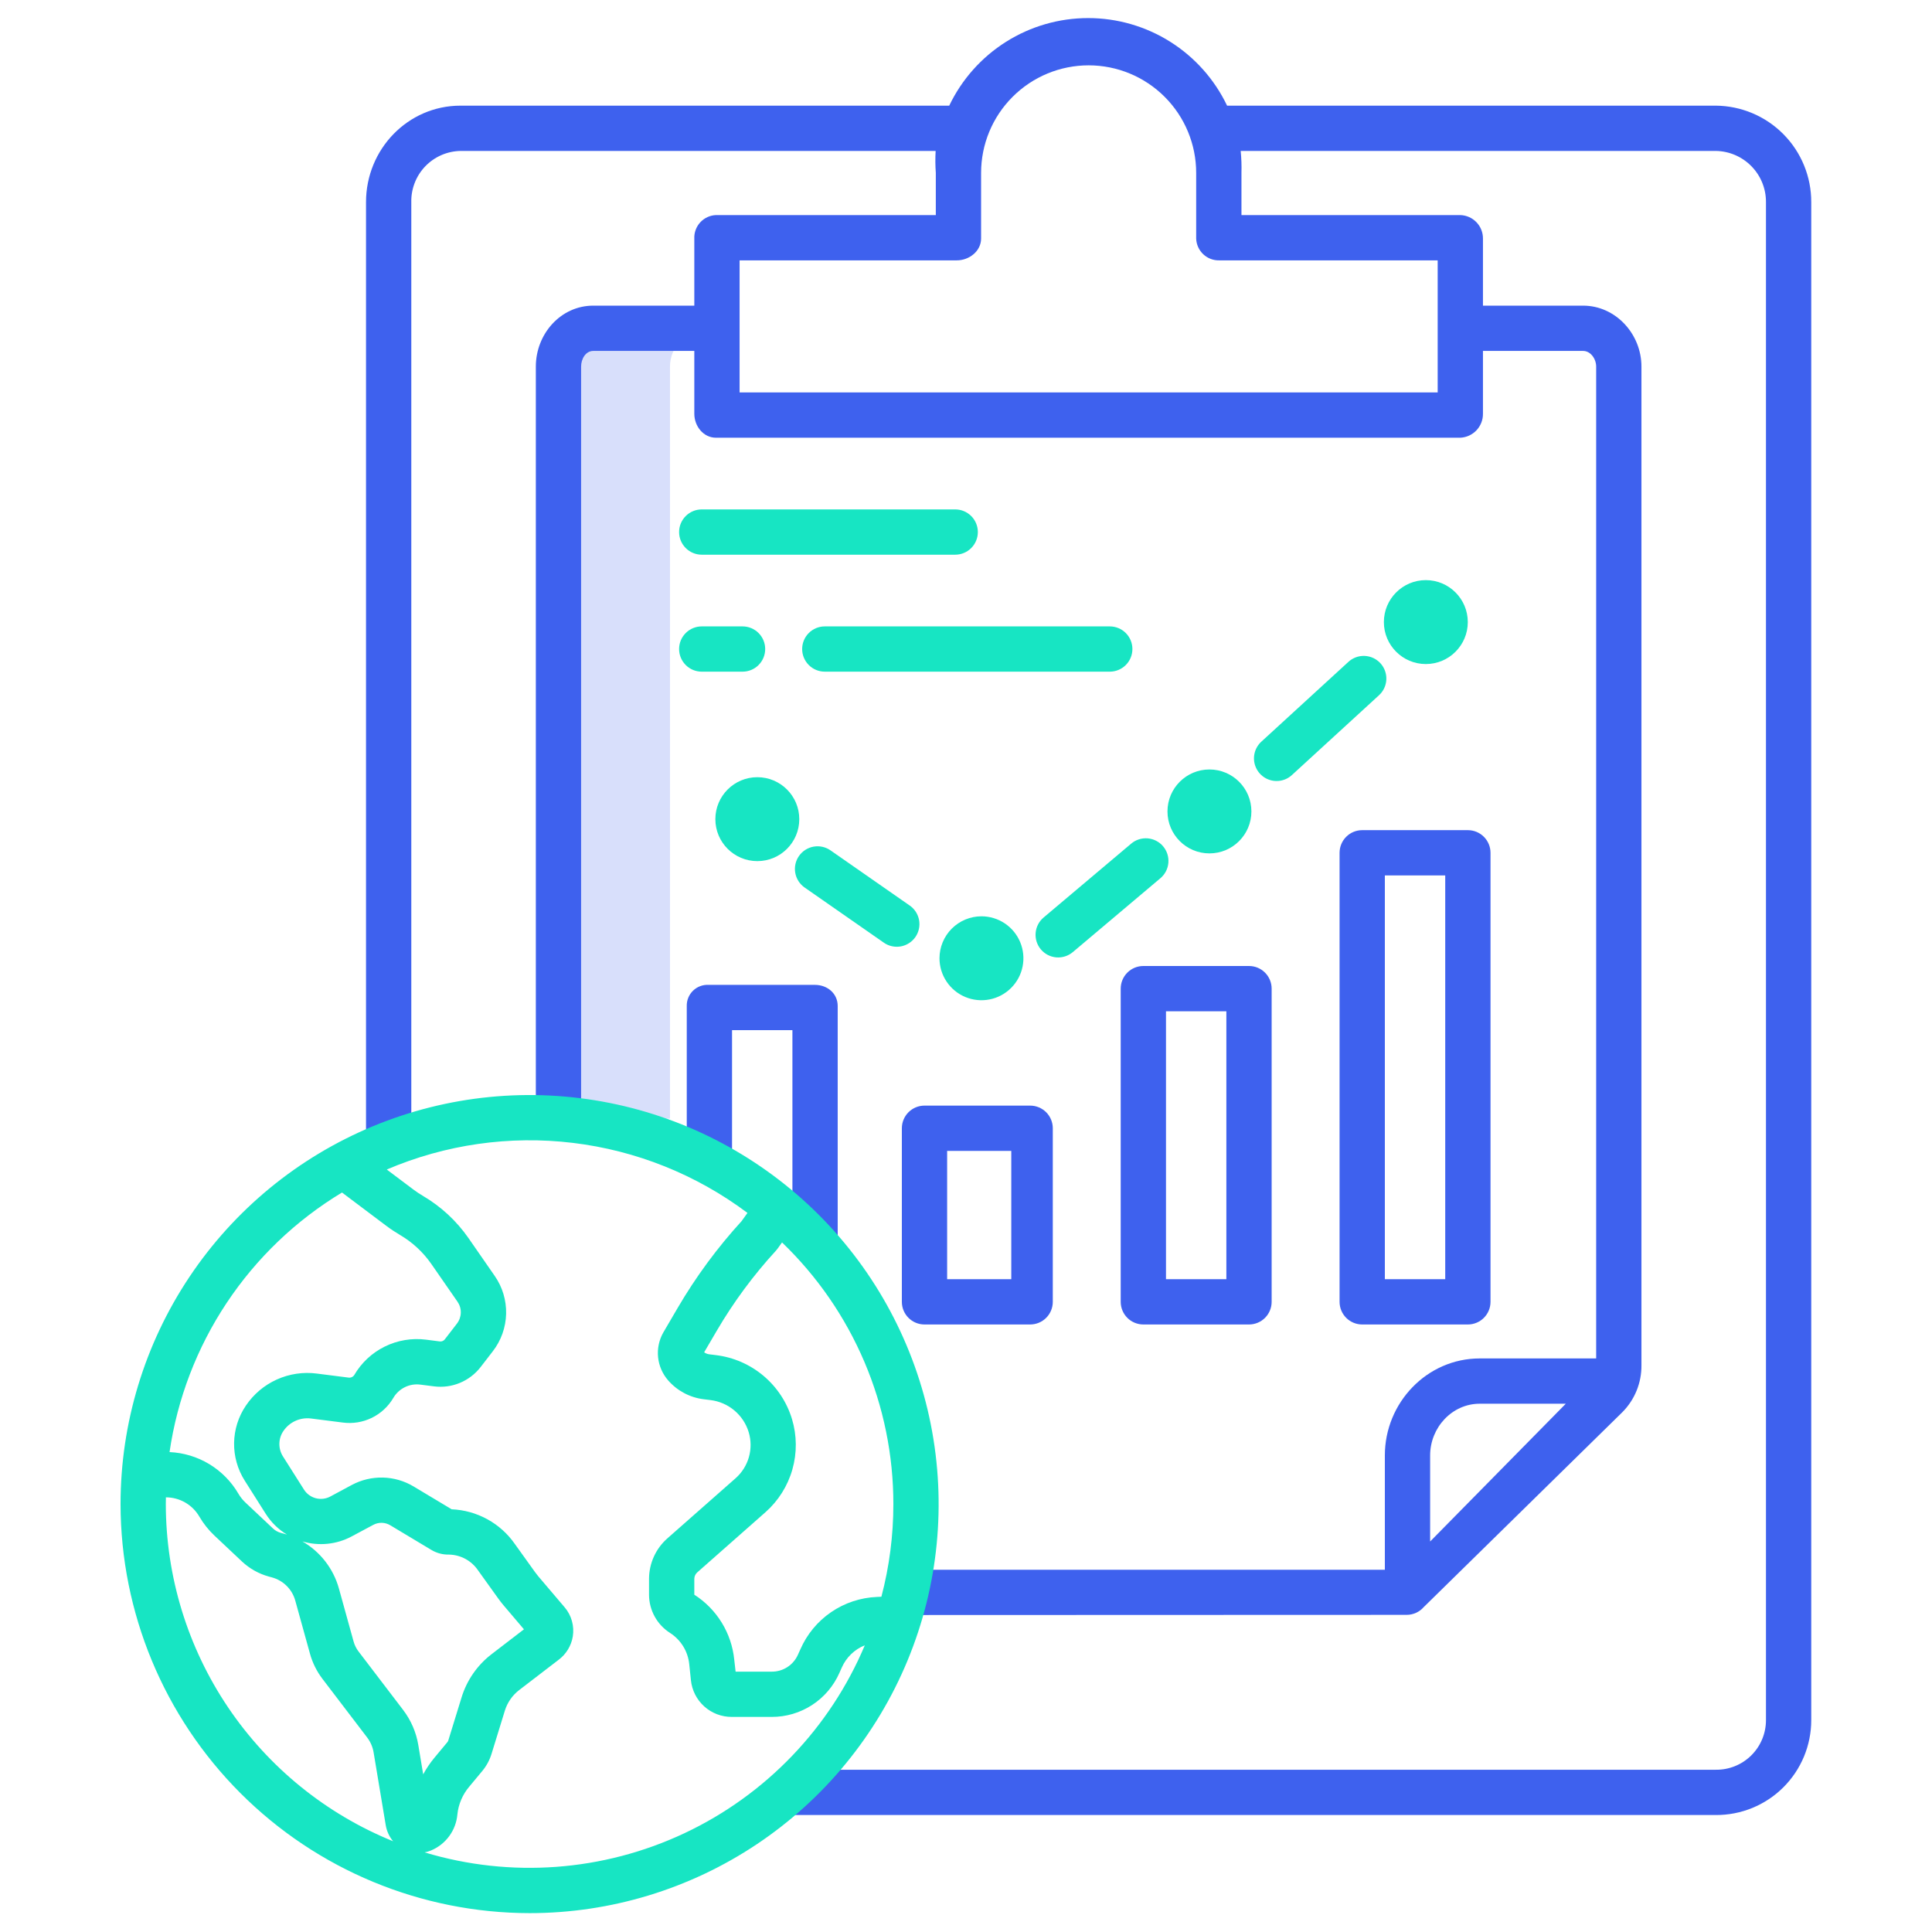
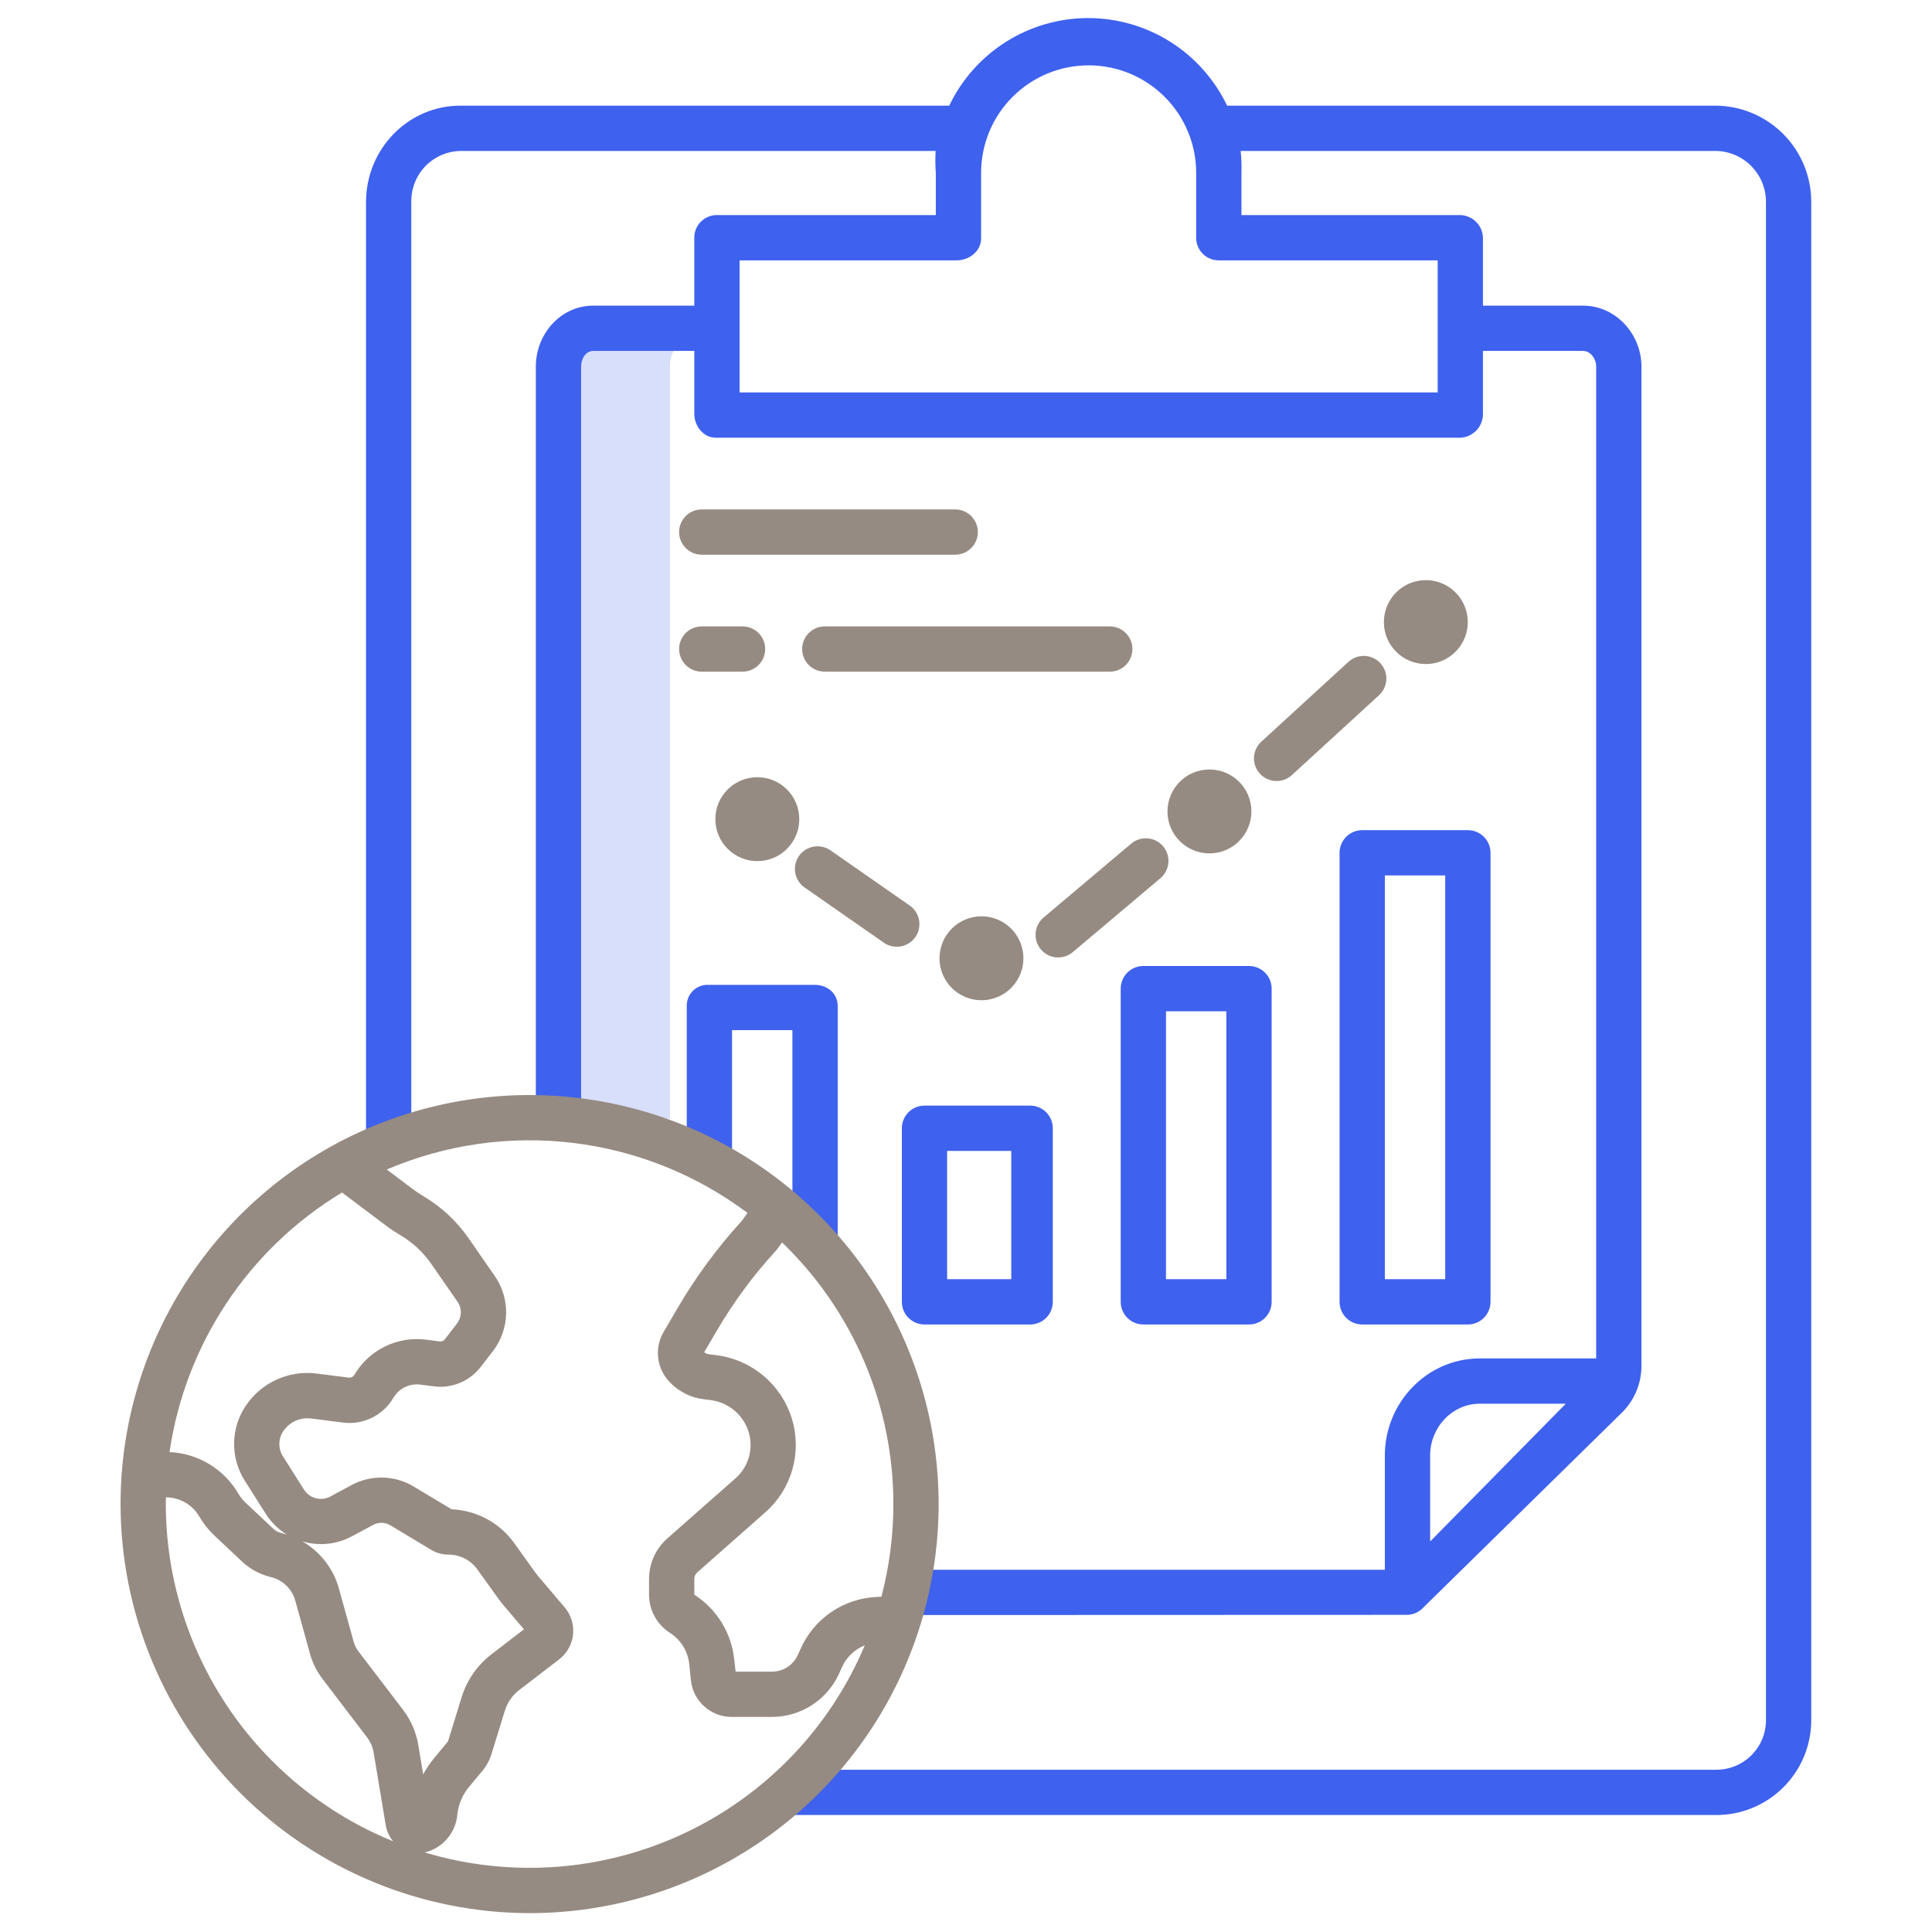
<svg xmlns="http://www.w3.org/2000/svg" viewBox="0 0 144 144" fill="none">
  <path d="M16.315 112.185C16.369 112.276 16.425 112.365 16.484 112.452C16.425 112.365 16.369 112.276 16.315 112.185ZM16.629 112.65C16.641 112.667 16.653 112.684 16.666 112.7C16.653 112.684 16.641 112.667 16.629 112.65ZM29.807 90.017C29.927 90.107 30.05 90.193 30.174 90.277C30.049 90.194 29.927 90.107 29.807 90.017Z" fill="#3E61EE" fill-opacity="0.2" />
  <path d="M44.219 24.604C43.497 24.604 42.806 24.891 42.296 25.401C41.786 25.911 41.499 26.602 41.499 27.324V83.377H49.937V27.324C49.937 26.602 50.223 25.911 50.733 25.401C51.243 24.891 51.935 24.604 52.656 24.604H44.219Z" fill="#3E61EE" fill-opacity="0.2" />
-   <path d="M127.888 7.875H91.46C90.526 5.921 89.058 4.271 87.225 3.115C85.393 1.96 83.271 1.347 81.105 1.347C78.939 1.347 76.817 1.96 74.985 3.115C73.152 4.271 71.684 5.921 70.75 7.875H34.322C30.392 7.875 27.281 11.132 27.281 15.062V85.781H30.656V15.062C30.646 14.57 30.733 14.082 30.912 13.625C31.09 13.167 31.358 12.749 31.698 12.395C32.039 12.041 32.446 11.758 32.896 11.561C33.346 11.365 33.831 11.259 34.322 11.25H69.737C69.705 11.795 69.71 12.341 69.75 12.886V16.031H53.362C53.141 16.04 52.924 16.092 52.723 16.185C52.523 16.278 52.342 16.409 52.193 16.572C52.043 16.735 51.927 16.925 51.851 17.133C51.775 17.34 51.74 17.561 51.75 17.782V22.781H44.218C41.788 22.781 39.938 24.893 39.938 27.323V83.25H43.312V27.323C43.312 26.754 43.65 26.156 44.218 26.156H51.75V30.837C51.75 31.77 52.43 32.625 53.362 32.625H108.849C109.306 32.602 109.736 32.403 110.05 32.07C110.363 31.737 110.536 31.295 110.531 30.837V26.156H117.992C118.561 26.156 118.969 26.754 118.969 27.323V101.25H110.29C106.36 101.25 103.219 104.549 103.219 108.478V117H67.5V120.375L104.85 120.362C105.09 120.361 105.327 120.309 105.545 120.21C105.763 120.11 105.958 119.965 106.116 119.784L120.92 105.257C121.378 104.796 121.739 104.25 121.984 103.649C122.228 103.047 122.351 102.404 122.344 101.755V27.323C122.344 24.893 120.422 22.781 117.992 22.781H110.531V17.782C110.535 17.328 110.36 16.891 110.046 16.564C109.732 16.237 109.302 16.046 108.849 16.031H92.531V12.886C92.547 12.34 92.528 11.793 92.473 11.25H127.888C128.887 11.265 129.84 11.674 130.54 12.388C131.24 13.101 131.63 14.062 131.625 15.062V128.211C131.625 128.7 131.528 129.184 131.34 129.635C131.152 130.086 130.876 130.495 130.528 130.839C130.18 131.183 129.768 131.454 129.315 131.637C128.862 131.821 128.377 131.912 127.888 131.906H59.062V135.281H127.888C128.82 135.286 129.744 135.107 130.606 134.754C131.468 134.401 132.253 133.881 132.913 133.224C133.574 132.567 134.099 131.786 134.457 130.926C134.815 130.066 135 129.143 135 128.211V15.062C135.004 13.167 134.258 11.348 132.926 10.002C131.593 8.656 129.782 7.891 127.888 7.875V7.875ZM106.594 114.894V108.478C106.594 106.409 108.221 104.625 110.29 104.625H116.705L106.594 114.894ZM107.156 19.406V29.25H55.125V19.406H71.313C72.245 19.406 73.125 18.714 73.125 17.782V12.886C73.125 10.76 73.969 8.721 75.473 7.218C76.976 5.714 79.015 4.87 81.141 4.87C83.266 4.87 85.305 5.714 86.808 7.218C88.312 8.721 89.156 10.76 89.156 12.886V17.782C89.163 18.003 89.214 18.22 89.306 18.422C89.397 18.623 89.528 18.804 89.689 18.955C89.851 19.106 90.041 19.224 90.248 19.301C90.455 19.378 90.676 19.414 90.897 19.406H107.156Z" fill="#3E61EE" />
+   <path d="M127.888 7.875H91.46C90.526 5.921 89.058 4.271 87.225 3.115C85.393 1.96 83.271 1.347 81.105 1.347C78.939 1.347 76.817 1.96 74.985 3.115C73.152 4.271 71.684 5.921 70.75 7.875H34.322C30.392 7.875 27.281 11.132 27.281 15.062V85.781H30.656V15.062C30.646 14.57 30.733 14.082 30.912 13.625C31.09 13.167 31.358 12.749 31.698 12.395C32.039 12.041 32.446 11.758 32.896 11.561C33.346 11.365 33.831 11.259 34.322 11.25H69.737C69.705 11.795 69.71 12.341 69.75 12.886V16.031H53.362C53.141 16.04 52.924 16.092 52.723 16.185C52.523 16.278 52.342 16.409 52.193 16.572C52.043 16.735 51.927 16.925 51.851 17.133C51.775 17.34 51.74 17.561 51.75 17.782V22.781H44.218C41.788 22.781 39.938 24.893 39.938 27.323V83.25H43.312V27.323C43.312 26.754 43.65 26.156 44.218 26.156H51.75V30.837C51.75 31.77 52.43 32.625 53.362 32.625H108.849C109.306 32.602 109.736 32.403 110.05 32.07C110.363 31.737 110.536 31.295 110.531 30.837V26.156H117.992C118.561 26.156 118.969 26.754 118.969 27.323V101.25H110.29C106.36 101.25 103.219 104.549 103.219 108.478V117H67.5V120.375L104.85 120.362C105.09 120.361 105.327 120.309 105.545 120.21C105.763 120.11 105.958 119.965 106.116 119.785L120.92 105.257C121.378 104.796 121.739 104.25 121.984 103.649C122.228 103.047 122.351 102.404 122.344 101.755V27.323C122.344 24.893 120.422 22.781 117.992 22.781H110.531V17.782C110.535 17.328 110.36 16.891 110.046 16.564C109.732 16.237 109.302 16.046 108.849 16.031H92.531V12.886C92.547 12.34 92.528 11.793 92.473 11.25H127.888C128.887 11.265 129.84 11.674 130.54 12.388C131.24 13.101 131.63 14.062 131.625 15.062V128.211C131.625 128.7 131.528 129.184 131.34 129.635C131.152 130.086 130.876 130.495 130.528 130.839C130.18 131.183 129.768 131.454 129.315 131.637C128.862 131.82 128.377 131.912 127.888 131.906H59.062V135.281H127.888C128.82 135.286 129.744 135.107 130.606 134.754C131.468 134.401 132.253 133.881 132.913 133.224C133.574 132.568 134.099 131.786 134.457 130.926C134.815 130.066 135 129.143 135 128.211V15.062C135.004 13.167 134.258 11.348 132.926 10.002C131.593 8.656 129.782 7.891 127.888 7.875ZM106.594 114.894V108.478C106.594 106.409 108.221 104.625 110.29 104.625H116.705L106.594 114.894ZM107.156 19.406V29.25H55.125V19.406H71.313C72.245 19.406 73.125 18.714 73.125 17.782V12.886C73.125 10.76 73.969 8.721 75.473 7.218C76.976 5.714 79.015 4.87 81.141 4.87C83.266 4.87 85.305 5.714 86.808 7.218C88.312 8.721 89.156 10.76 89.156 12.886V17.782C89.163 18.003 89.214 18.22 89.306 18.422C89.397 18.623 89.528 18.804 89.689 18.955C89.851 19.106 90.041 19.224 90.248 19.301C90.455 19.378 90.676 19.414 90.897 19.406H107.156Z" fill="#3E61EE" />
  <path d="M111.094 63.562C111.094 63.115 110.916 62.686 110.599 62.369C110.283 62.053 109.854 61.875 109.406 61.875H101.531C101.084 61.875 100.654 62.053 100.338 62.369C100.022 62.686 99.844 63.115 99.844 63.562V97.031C99.844 97.479 100.022 97.908 100.338 98.225C100.654 98.541 101.084 98.719 101.531 98.719H109.406C109.854 98.719 110.283 98.541 110.599 98.225C110.916 97.908 111.094 97.479 111.094 97.031V63.562ZM103.219 65.25H107.719V95.344H103.219V65.25Z" fill="#3E61EE" />
  <path d="M94.781 73.688C94.781 73.24 94.603 72.811 94.287 72.494C93.971 72.178 93.541 72 93.094 72H85.219C84.771 72 84.342 72.178 84.025 72.494C83.709 72.811 83.531 73.24 83.531 73.688V97.031C83.531 97.479 83.709 97.908 84.025 98.225C84.342 98.541 84.771 98.719 85.219 98.719H93.094C93.541 98.719 93.971 98.541 94.287 98.225C94.603 97.908 94.781 97.479 94.781 97.031V73.688ZM86.906 75.375H91.406V95.344H86.906V75.375Z" fill="#3E61EE" />
  <path d="M78.469 84.094C78.469 83.646 78.291 83.217 77.975 82.9C77.658 82.584 77.229 82.406 76.781 82.406H68.906C68.459 82.406 68.029 82.584 67.713 82.9C67.397 83.217 67.219 83.646 67.219 84.094V97.031C67.219 97.479 67.397 97.908 67.713 98.225C68.029 98.541 68.459 98.719 68.906 98.719H76.781C77.229 98.719 77.658 98.541 77.975 98.225C78.291 97.908 78.469 97.479 78.469 97.031V84.094ZM70.594 85.781H75.375V95.344H70.594V85.781Z" fill="#3E61EE" />
  <path d="M62.437 92.812V74.981C62.437 74.049 61.669 73.406 60.736 73.406H52.816C52.603 73.394 52.391 73.427 52.191 73.501C51.992 73.575 51.81 73.69 51.657 73.838C51.504 73.986 51.384 74.164 51.303 74.36C51.222 74.557 51.182 74.769 51.187 74.981V86.625H54.562V76.781H59.062V92.812H62.437Z" fill="#3E61EE" />
-   <path d="M59.971 66.15L65.878 70.263C66.059 70.39 66.264 70.48 66.481 70.527C66.697 70.574 66.921 70.579 67.139 70.54C67.357 70.501 67.566 70.419 67.752 70.299C67.939 70.18 68.1 70.025 68.227 69.843C68.353 69.661 68.443 69.456 68.49 69.239C68.538 69.023 68.542 68.799 68.503 68.581C68.464 68.363 68.382 68.155 68.263 67.968C68.143 67.781 67.988 67.62 67.806 67.494L61.9 63.38C61.532 63.124 61.079 63.025 60.638 63.104C60.198 63.183 59.806 63.434 59.551 63.801C59.295 64.168 59.196 64.622 59.275 65.063C59.353 65.503 59.604 65.894 59.971 66.15V66.15Z" fill="#17E5C3" />
-   <path d="M77.783 68.386C77.441 68.674 77.228 69.087 77.19 69.533C77.152 69.979 77.293 70.422 77.581 70.764C77.87 71.106 78.282 71.32 78.728 71.357C79.174 71.395 79.617 71.254 79.959 70.966L86.479 65.467C86.65 65.325 86.792 65.15 86.896 64.953C86.999 64.756 87.063 64.54 87.083 64.318C87.103 64.096 87.078 63.872 87.011 63.66C86.944 63.447 86.835 63.25 86.692 63.08C86.548 62.91 86.372 62.77 86.174 62.668C85.976 62.566 85.76 62.504 85.538 62.486C85.316 62.468 85.092 62.494 84.88 62.563C84.668 62.632 84.472 62.742 84.303 62.887L77.783 68.386Z" fill="#17E5C3" />
-   <path d="M95.152 58.212C95.574 58.213 95.981 58.055 96.291 57.769L102.774 51.827C102.94 51.678 103.074 51.497 103.169 51.296C103.264 51.095 103.319 50.877 103.329 50.654C103.34 50.432 103.306 50.209 103.23 50C103.155 49.791 103.038 49.598 102.888 49.434C102.737 49.27 102.556 49.137 102.354 49.043C102.152 48.95 101.933 48.897 101.711 48.888C101.488 48.879 101.266 48.914 101.057 48.992C100.848 49.069 100.657 49.187 100.494 49.339L94.011 55.281C93.76 55.511 93.585 55.811 93.508 56.142C93.431 56.473 93.455 56.82 93.579 57.137C93.702 57.454 93.918 57.726 94.199 57.918C94.479 58.11 94.812 58.213 95.152 58.212Z" fill="#17E5C3" />
-   <path d="M52.304 41.344H71.196C71.643 41.344 72.072 41.166 72.389 40.849C72.705 40.533 72.883 40.104 72.883 39.656C72.883 39.209 72.705 38.779 72.389 38.463C72.072 38.147 71.643 37.969 71.196 37.969H52.304C51.856 37.969 51.427 38.147 51.111 38.463C50.794 38.779 50.616 39.209 50.616 39.656C50.616 40.104 50.794 40.533 51.111 40.849C51.427 41.166 51.856 41.344 52.304 41.344Z" fill="#17E5C3" />
-   <path d="M59.788 48.375C59.788 48.823 59.966 49.252 60.282 49.568C60.599 49.885 61.028 50.062 61.476 50.062H82.716C83.163 50.062 83.593 49.885 83.909 49.568C84.226 49.252 84.403 48.823 84.403 48.375C84.403 47.927 84.226 47.498 83.909 47.182C83.593 46.865 83.163 46.688 82.716 46.688H61.476C61.028 46.688 60.599 46.865 60.282 47.182C59.966 47.498 59.788 47.927 59.788 48.375Z" fill="#17E5C3" />
-   <path d="M52.304 50.062H55.346C55.793 50.062 56.222 49.885 56.539 49.568C56.855 49.252 57.033 48.823 57.033 48.375C57.033 47.927 56.855 47.498 56.539 47.182C56.222 46.865 55.793 46.688 55.346 46.688H52.304C51.856 46.688 51.427 46.865 51.111 47.182C50.794 47.498 50.616 47.927 50.616 48.375C50.616 48.823 50.794 49.252 51.111 49.568C51.427 49.885 51.856 50.062 52.304 50.062V50.062Z" fill="#17E5C3" />
-   <path d="M39.473 142.594C45.503 142.594 51.397 140.806 56.411 137.456C61.424 134.106 65.332 129.344 67.64 123.773C69.947 118.202 70.551 112.072 69.374 106.158C68.198 100.244 65.294 94.812 61.031 90.548C56.767 86.284 51.335 83.381 45.421 82.204C39.507 81.028 33.377 81.632 27.806 83.939C22.235 86.247 17.473 90.155 14.123 95.168C10.773 100.182 8.985 106.076 8.985 112.106C8.995 120.189 12.21 127.938 17.925 133.654C23.641 139.369 31.39 142.584 39.473 142.594V142.594ZM30.051 127.453L26.724 123.092C26.554 122.87 26.429 122.618 26.355 122.349L25.258 118.388C24.845 116.911 23.868 115.654 22.538 114.887C23.763 115.252 25.083 115.119 26.21 114.517L27.824 113.653C28.019 113.549 28.238 113.497 28.459 113.502C28.681 113.508 28.897 113.57 29.087 113.684L32.153 115.523C32.55 115.762 33.007 115.882 33.471 115.87C33.9 115.879 34.32 115.991 34.697 116.196C35.074 116.402 35.395 116.695 35.635 117.051L37.134 119.14C37.266 119.324 37.408 119.506 37.554 119.677L39.052 121.44L36.647 123.287C35.58 124.104 34.795 125.233 34.402 126.517L33.412 129.729C33.399 129.771 33.378 129.81 33.35 129.844L32.386 131.003C32.064 131.39 31.781 131.807 31.542 132.25L31.177 130.057C31.018 129.11 30.631 128.216 30.05 127.453H30.051ZM66.586 112.106C66.587 114.437 66.287 116.758 65.694 119.011L65.356 119.027C64.134 119.078 62.95 119.472 61.941 120.164C60.932 120.856 60.138 121.818 59.651 122.941L59.472 123.335C59.305 123.712 59.031 124.032 58.684 124.256C58.337 124.48 57.933 124.598 57.52 124.595H54.828L54.726 123.699C54.627 122.72 54.308 121.776 53.792 120.938C53.277 120.1 52.579 119.389 51.75 118.86V117.67C51.752 117.578 51.773 117.488 51.813 117.405C51.852 117.322 51.908 117.249 51.978 117.189L57.058 112.707C58.015 111.859 58.71 110.755 59.059 109.525C59.409 108.295 59.399 106.991 59.03 105.767C58.649 104.51 57.911 103.391 56.907 102.546C55.902 101.7 54.674 101.165 53.37 101.004L52.859 100.941C52.724 100.924 52.594 100.873 52.483 100.793L53.422 99.19C54.674 97.051 56.151 95.051 57.828 93.225C57.874 93.174 57.918 93.121 57.957 93.066L58.288 92.604C60.914 95.128 63.002 98.157 64.428 101.508C65.854 104.859 66.588 108.464 66.586 112.106V112.106ZM55.711 90.406L55.273 91.017C53.462 93 51.865 95.168 50.509 97.486L49.437 99.319C49.12 99.878 48.984 100.523 49.05 101.163C49.116 101.803 49.38 102.407 49.804 102.89C50.483 103.667 51.425 104.165 52.448 104.291L52.96 104.354C53.615 104.435 54.232 104.704 54.737 105.128C55.242 105.553 55.612 106.115 55.804 106.746C55.986 107.351 55.991 107.996 55.819 108.604C55.646 109.212 55.303 109.758 54.83 110.177L49.744 114.66C49.316 115.036 48.973 115.499 48.737 116.018C48.501 116.536 48.378 117.099 48.375 117.669V118.858C48.376 119.426 48.52 119.985 48.793 120.483C49.066 120.98 49.46 121.402 49.939 121.707C50.339 121.963 50.676 122.307 50.925 122.712C51.173 123.117 51.326 123.573 51.373 124.046L51.495 125.219C51.57 125.976 51.924 126.677 52.489 127.186C53.055 127.695 53.79 127.974 54.55 127.969H57.521C58.589 127.971 59.635 127.663 60.53 127.08C61.426 126.498 62.132 125.667 62.563 124.69L62.742 124.29C63.074 123.533 63.691 122.937 64.459 122.63C61.859 128.799 57.07 133.788 51.013 136.638C44.956 139.487 38.059 139.996 31.649 138.066C31.814 138.034 31.975 137.985 32.13 137.921C32.669 137.695 33.137 137.327 33.482 136.855C33.828 136.384 34.038 135.827 34.09 135.245C34.168 134.476 34.479 133.749 34.98 133.161L35.944 132.002C36.257 131.626 36.492 131.192 36.636 130.724L37.626 127.511C37.815 126.896 38.191 126.355 38.701 125.964L41.648 123.702C42.205 123.281 42.58 122.662 42.693 121.973C42.755 121.588 42.733 121.195 42.628 120.82C42.524 120.444 42.339 120.096 42.086 119.8L40.124 117.492C40.038 117.39 39.956 117.283 39.876 117.173L38.377 115.084C37.845 114.318 37.143 113.685 36.325 113.236C35.508 112.787 34.597 112.533 33.665 112.494L30.822 110.789C30.131 110.376 29.345 110.149 28.54 110.129C27.736 110.11 26.939 110.298 26.229 110.676L24.615 111.544C24.284 111.72 23.899 111.764 23.536 111.669C23.174 111.573 22.86 111.345 22.659 111.029L21.09 108.552C20.911 108.269 20.818 107.94 20.823 107.604C20.828 107.269 20.93 106.942 21.119 106.665C21.343 106.331 21.655 106.067 22.021 105.902C22.387 105.736 22.792 105.676 23.19 105.728L25.543 106.027C26.282 106.127 27.034 106.006 27.706 105.68C28.377 105.354 28.937 104.837 29.315 104.194C29.516 103.849 29.814 103.571 30.172 103.394C30.529 103.217 30.932 103.15 31.328 103.201L32.357 103.332C33.01 103.414 33.672 103.324 34.28 103.072C34.888 102.819 35.419 102.413 35.822 101.893L36.731 100.716C37.35 99.916 37.697 98.94 37.723 97.93C37.748 96.919 37.45 95.927 36.872 95.098L34.917 92.278C34.025 90.996 32.866 89.923 31.52 89.132C31.277 88.99 31.043 88.835 30.819 88.666L28.828 87.169C33.198 85.301 37.984 84.616 42.703 85.184C47.422 85.752 51.908 87.552 55.711 90.403V90.406ZM25.491 88.883L28.792 91.366C29.12 91.612 29.461 91.839 29.815 92.047C30.738 92.588 31.532 93.324 32.144 94.202L34.098 97.02C34.266 97.262 34.353 97.55 34.345 97.844C34.338 98.138 34.237 98.422 34.056 98.655L33.15 99.831C33.107 99.885 33.051 99.928 32.987 99.954C32.923 99.981 32.853 99.991 32.784 99.983L31.756 99.851C30.702 99.716 29.631 99.895 28.678 100.365C27.725 100.835 26.932 101.576 26.399 102.495C26.352 102.563 26.286 102.616 26.21 102.648C26.134 102.68 26.05 102.69 25.968 102.677L23.617 102.378C22.6 102.245 21.566 102.399 20.631 102.821C19.696 103.243 18.898 103.918 18.325 104.769C17.768 105.59 17.463 106.557 17.448 107.549C17.433 108.541 17.708 109.517 18.239 110.355L19.807 112.832C20.207 113.464 20.749 113.994 21.389 114.38C21.317 114.357 21.243 114.335 21.169 114.315L20.929 114.25C20.711 114.19 20.51 114.078 20.346 113.923L18.298 111.995C18.091 111.801 17.914 111.578 17.771 111.334C17.243 110.428 16.497 109.67 15.6 109.127C14.703 108.585 13.684 108.277 12.637 108.23C13.216 104.256 14.67 100.459 16.892 97.114C19.115 93.769 22.051 90.958 25.491 88.883V88.883ZM12.366 111.603C12.87 111.603 13.366 111.736 13.803 111.988C14.24 112.239 14.604 112.601 14.857 113.037C15.163 113.562 15.543 114.039 15.985 114.455L18.033 116.383C18.601 116.916 19.29 117.302 20.041 117.508L20.28 117.573C20.692 117.687 21.066 117.904 21.368 118.205C21.671 118.506 21.89 118.88 22.005 119.29L23.102 123.251C23.29 123.935 23.608 124.575 24.039 125.139L27.365 129.5C27.613 129.826 27.779 130.207 27.846 130.611L28.75 136.035C28.823 136.477 29.012 136.892 29.299 137.236C24.298 135.206 20.015 131.73 16.997 127.254C13.98 122.778 12.365 117.504 12.359 112.106C12.359 111.937 12.363 111.77 12.366 111.603V111.603Z" fill="#17E5C3" />
-   <path d="M56.447 64.183C58.174 64.183 59.574 62.783 59.574 61.056C59.574 59.328 58.174 57.928 56.447 57.928C54.72 57.928 53.319 59.328 53.319 61.056C53.319 62.783 54.72 64.183 56.447 64.183Z" fill="#17E5C3" />
-   <path d="M70.024 71.424C70.024 72.042 70.208 72.647 70.552 73.161C70.895 73.676 71.384 74.077 71.955 74.313C72.527 74.55 73.155 74.612 73.762 74.491C74.369 74.371 74.926 74.073 75.363 73.635C75.801 73.198 76.099 72.641 76.219 72.034C76.34 71.427 76.278 70.799 76.041 70.227C75.805 69.656 75.404 69.167 74.889 68.823C74.375 68.48 73.77 68.296 73.152 68.296C72.323 68.297 71.528 68.627 70.941 69.213C70.355 69.8 70.025 70.595 70.024 71.424V71.424Z" fill="#17E5C3" />
-   <path d="M90.144 63.607C91.871 63.607 93.272 62.207 93.272 60.48C93.272 58.752 91.871 57.352 90.144 57.352C88.417 57.352 87.017 58.752 87.017 60.48C87.017 62.207 88.417 63.607 90.144 63.607Z" fill="#17E5C3" />
-   <path d="M106.273 49.494C108 49.494 109.401 48.094 109.401 46.367C109.401 44.639 108 43.239 106.273 43.239C104.546 43.239 103.146 44.639 103.146 46.367C103.146 48.094 104.546 49.494 106.273 49.494Z" fill="#17E5C3" />
+   <path d="M59.971 66.15L65.878 70.263C66.059 70.39 66.264 70.48 66.481 70.527C66.697 70.574 66.921 70.579 67.139 70.54C67.357 70.501 67.566 70.419 67.752 70.299C67.939 70.18 68.1 70.025 68.227 69.843C68.353 69.661 68.443 69.456 68.49 69.239C68.538 69.023 68.542 68.799 68.503 68.581C68.464 68.363 68.382 68.155 68.263 67.968C68.143 67.781 67.988 67.62 67.806 67.494L61.9 63.38C61.532 63.124 61.079 63.025 60.638 63.104C60.198 63.183 59.806 63.434 59.551 63.801C59.295 64.168 59.196 64.622 59.275 65.063C59.353 65.503 59.604 65.894 59.971 66.15Z" fill="#968B82" />
+   <path d="M77.783 68.386C77.441 68.674 77.228 69.087 77.19 69.533C77.152 69.979 77.293 70.422 77.581 70.764C77.87 71.106 78.282 71.32 78.728 71.357C79.174 71.395 79.617 71.254 79.959 70.966L86.479 65.467C86.65 65.325 86.792 65.15 86.896 64.953C86.999 64.756 87.063 64.54 87.083 64.318C87.103 64.096 87.078 63.872 87.011 63.66C86.944 63.447 86.835 63.25 86.692 63.08C86.548 62.91 86.372 62.77 86.174 62.668C85.976 62.566 85.76 62.504 85.538 62.486C85.316 62.468 85.092 62.494 84.88 62.563C84.668 62.632 84.472 62.742 84.303 62.887L77.783 68.386Z" fill="#968B82" />
+   <path d="M95.152 58.212C95.574 58.213 95.981 58.055 96.291 57.769L102.774 51.827C102.94 51.678 103.074 51.497 103.169 51.296C103.264 51.095 103.319 50.877 103.329 50.654C103.34 50.432 103.306 50.209 103.23 50C103.155 49.791 103.038 49.598 102.888 49.434C102.737 49.27 102.556 49.137 102.354 49.043C102.152 48.95 101.933 48.897 101.711 48.888C101.488 48.879 101.266 48.914 101.057 48.992C100.848 49.069 100.657 49.187 100.494 49.339L94.011 55.281C93.76 55.511 93.585 55.811 93.508 56.142C93.431 56.473 93.455 56.82 93.579 57.137C93.702 57.454 93.918 57.726 94.199 57.918C94.479 58.11 94.812 58.213 95.152 58.212Z" fill="#968B82" />
+   <path d="M52.304 41.344H71.196C71.643 41.344 72.072 41.166 72.389 40.849C72.705 40.533 72.883 40.104 72.883 39.656C72.883 39.209 72.705 38.779 72.389 38.463C72.072 38.147 71.643 37.969 71.196 37.969H52.304C51.856 37.969 51.427 38.147 51.111 38.463C50.794 38.779 50.616 39.209 50.616 39.656C50.616 40.104 50.794 40.533 51.111 40.849C51.427 41.166 51.856 41.344 52.304 41.344Z" fill="#968B82" />
+   <path d="M59.788 48.375C59.788 48.823 59.966 49.252 60.282 49.568C60.599 49.885 61.028 50.062 61.476 50.062H82.716C83.163 50.062 83.593 49.885 83.909 49.568C84.226 49.252 84.403 48.823 84.403 48.375C84.403 47.927 84.226 47.498 83.909 47.182C83.593 46.865 83.163 46.688 82.716 46.688H61.476C61.028 46.688 60.599 46.865 60.282 47.182C59.966 47.498 59.788 47.927 59.788 48.375Z" fill="#968B82" />
+   <path d="M52.304 50.062H55.346C55.793 50.062 56.222 49.885 56.539 49.568C56.855 49.252 57.033 48.823 57.033 48.375C57.033 47.927 56.855 47.498 56.539 47.182C56.222 46.865 55.793 46.688 55.346 46.688H52.304C51.856 46.688 51.427 46.865 51.111 47.182C50.794 47.498 50.616 47.927 50.616 48.375C50.616 48.823 50.794 49.252 51.111 49.568C51.427 49.885 51.856 50.062 52.304 50.062Z" fill="#968B82" />
+   <path d="M39.473 142.594C45.503 142.594 51.397 140.806 56.411 137.456C61.424 134.106 65.332 129.344 67.64 123.773C69.947 118.202 70.551 112.072 69.374 106.158C68.198 100.244 65.294 94.812 61.031 90.548C56.767 86.284 51.335 83.381 45.421 82.204C39.507 81.028 33.377 81.632 27.806 83.939C22.235 86.247 17.473 90.155 14.123 95.168C10.773 100.182 8.985 106.076 8.985 112.106C8.995 120.189 12.21 127.938 17.925 133.654C23.641 139.369 31.39 142.584 39.473 142.594ZM30.051 127.453L26.724 123.092C26.554 122.87 26.429 122.618 26.355 122.349L25.258 118.388C24.845 116.911 23.868 115.654 22.538 114.887C23.763 115.252 25.083 115.119 26.21 114.517L27.824 113.653C28.019 113.549 28.238 113.497 28.459 113.502C28.681 113.508 28.897 113.57 29.087 113.684L32.153 115.523C32.55 115.762 33.007 115.882 33.471 115.87C33.9 115.879 34.32 115.991 34.697 116.196C35.074 116.402 35.395 116.695 35.635 117.051L37.134 119.14C37.266 119.324 37.408 119.506 37.554 119.677L39.052 121.44L36.647 123.287C35.58 124.104 34.795 125.233 34.402 126.517L33.412 129.729C33.399 129.771 33.378 129.81 33.35 129.844L32.386 131.003C32.064 131.39 31.781 131.807 31.542 132.25L31.177 130.057C31.018 129.11 30.631 128.216 30.05 127.453H30.051ZM66.586 112.106C66.587 114.437 66.287 116.758 65.694 119.011L65.356 119.027C64.134 119.078 62.95 119.472 61.941 120.164C60.932 120.856 60.138 121.818 59.651 122.941L59.472 123.335C59.305 123.712 59.031 124.032 58.684 124.256C58.337 124.48 57.933 124.598 57.52 124.595H54.828L54.726 123.699C54.627 122.72 54.308 121.776 53.792 120.938C53.277 120.1 52.579 119.389 51.75 118.86V117.67C51.752 117.578 51.773 117.488 51.813 117.405C51.852 117.322 51.908 117.249 51.978 117.189L57.058 112.707C58.015 111.859 58.71 110.755 59.059 109.525C59.409 108.295 59.399 106.991 59.03 105.767C58.649 104.51 57.911 103.391 56.907 102.546C55.902 101.7 54.674 101.165 53.37 101.004L52.859 100.941C52.724 100.924 52.594 100.873 52.483 100.793L53.422 99.19C54.674 97.051 56.151 95.051 57.828 93.225C57.874 93.174 57.918 93.121 57.957 93.066L58.288 92.604C60.914 95.128 63.002 98.157 64.428 101.508C65.854 104.859 66.588 108.464 66.586 112.106ZM55.711 90.406L55.273 91.017C53.462 93 51.865 95.168 50.509 97.486L49.437 99.319C49.12 99.878 48.984 100.523 49.05 101.163C49.116 101.803 49.38 102.407 49.804 102.89C50.483 103.667 51.425 104.165 52.448 104.291L52.96 104.354C53.615 104.435 54.232 104.704 54.737 105.128C55.242 105.553 55.612 106.115 55.804 106.746C55.986 107.351 55.991 107.996 55.819 108.604C55.646 109.212 55.303 109.758 54.83 110.177L49.744 114.66C49.316 115.036 48.973 115.499 48.737 116.018C48.501 116.536 48.378 117.099 48.375 117.669V118.858C48.376 119.426 48.52 119.985 48.793 120.483C49.066 120.98 49.46 121.402 49.939 121.707C50.339 121.963 50.676 122.307 50.925 122.712C51.173 123.117 51.326 123.573 51.373 124.046L51.495 125.219C51.57 125.976 51.924 126.677 52.489 127.186C53.055 127.695 53.79 127.974 54.55 127.969H57.521C58.589 127.971 59.635 127.663 60.53 127.08C61.426 126.498 62.132 125.667 62.563 124.69L62.742 124.29C63.074 123.533 63.691 122.937 64.459 122.63C61.859 128.799 57.07 133.788 51.013 136.638C44.956 139.487 38.059 139.996 31.649 138.066C31.814 138.034 31.975 137.985 32.13 137.921C32.669 137.695 33.137 137.327 33.482 136.855C33.828 136.384 34.038 135.827 34.09 135.245C34.168 134.476 34.479 133.749 34.98 133.161L35.944 132.002C36.257 131.626 36.492 131.192 36.636 130.724L37.626 127.511C37.815 126.896 38.191 126.355 38.701 125.964L41.648 123.702C42.205 123.281 42.58 122.662 42.693 121.973C42.755 121.588 42.733 121.195 42.628 120.82C42.524 120.444 42.339 120.096 42.086 119.8L40.124 117.492C40.038 117.39 39.956 117.283 39.876 117.173L38.377 115.084C37.845 114.318 37.143 113.685 36.325 113.236C35.508 112.787 34.597 112.533 33.665 112.494L30.822 110.789C30.131 110.376 29.345 110.149 28.54 110.129C27.736 110.11 26.939 110.298 26.229 110.676L24.615 111.544C24.284 111.72 23.899 111.764 23.536 111.669C23.174 111.573 22.86 111.345 22.659 111.029L21.09 108.552C20.911 108.269 20.818 107.94 20.823 107.604C20.828 107.269 20.93 106.942 21.119 106.665C21.343 106.331 21.655 106.067 22.021 105.902C22.387 105.736 22.792 105.676 23.19 105.728L25.543 106.027C26.282 106.127 27.034 106.006 27.706 105.68C28.377 105.354 28.937 104.837 29.315 104.194C29.516 103.849 29.814 103.571 30.172 103.394C30.529 103.217 30.932 103.15 31.328 103.201L32.357 103.332C33.01 103.414 33.672 103.324 34.28 103.072C34.888 102.819 35.419 102.413 35.822 101.893L36.731 100.716C37.35 99.916 37.697 98.94 37.723 97.93C37.748 96.919 37.45 95.927 36.872 95.098L34.917 92.278C34.025 90.996 32.866 89.923 31.52 89.132C31.277 88.99 31.043 88.835 30.819 88.666L28.828 87.169C33.198 85.301 37.984 84.616 42.703 85.184C47.422 85.752 51.908 87.552 55.711 90.403V90.406ZM25.491 88.883L28.792 91.366C29.12 91.612 29.461 91.839 29.815 92.047C30.738 92.588 31.532 93.324 32.144 94.202L34.098 97.02C34.266 97.262 34.353 97.55 34.345 97.844C34.338 98.138 34.237 98.422 34.056 98.655L33.15 99.831C33.107 99.885 33.051 99.928 32.987 99.954C32.923 99.981 32.853 99.991 32.784 99.983L31.756 99.851C30.702 99.716 29.631 99.895 28.678 100.365C27.725 100.835 26.932 101.576 26.399 102.495C26.352 102.563 26.286 102.616 26.21 102.648C26.134 102.68 26.05 102.69 25.968 102.677L23.617 102.378C22.6 102.245 21.566 102.399 20.631 102.821C19.696 103.243 18.898 103.918 18.325 104.769C17.768 105.59 17.463 106.557 17.448 107.549C17.433 108.541 17.708 109.517 18.239 110.355L19.807 112.832C20.207 113.464 20.749 113.994 21.389 114.38C21.317 114.357 21.243 114.335 21.169 114.315L20.929 114.25C20.711 114.19 20.51 114.078 20.346 113.923L18.298 111.995C18.091 111.801 17.914 111.578 17.771 111.334C17.243 110.428 16.497 109.67 15.6 109.127C14.703 108.585 13.684 108.277 12.637 108.23C13.216 104.256 14.67 100.459 16.892 97.114C19.115 93.769 22.051 90.958 25.491 88.883ZM12.366 111.603C12.87 111.603 13.366 111.736 13.803 111.988C14.24 112.239 14.604 112.601 14.857 113.037C15.163 113.562 15.543 114.039 15.985 114.455L18.033 116.383C18.601 116.916 19.29 117.302 20.041 117.508L20.28 117.573C20.692 117.687 21.066 117.904 21.368 118.205C21.671 118.506 21.89 118.88 22.005 119.29L23.102 123.251C23.29 123.935 23.608 124.575 24.039 125.139L27.365 129.5C27.613 129.826 27.779 130.207 27.846 130.611L28.75 136.035C28.823 136.477 29.012 136.892 29.299 137.236C24.298 135.206 20.015 131.73 16.997 127.254C13.98 122.778 12.365 117.504 12.359 112.106C12.359 111.937 12.363 111.77 12.366 111.603Z" fill="#968B82" />
+   <path d="M56.447 64.183C58.174 64.183 59.574 62.783 59.574 61.056C59.574 59.328 58.174 57.928 56.447 57.928C54.72 57.928 53.319 59.328 53.319 61.056C53.319 62.783 54.72 64.183 56.447 64.183Z" fill="#968B82" />
+   <path d="M70.024 71.424C70.024 72.042 70.208 72.647 70.552 73.161C70.895 73.676 71.384 74.077 71.955 74.313C72.527 74.55 73.155 74.612 73.762 74.491C74.369 74.371 74.926 74.073 75.363 73.635C75.801 73.198 76.099 72.641 76.219 72.034C76.34 71.427 76.278 70.799 76.041 70.227C75.805 69.656 75.404 69.167 74.889 68.823C74.375 68.48 73.77 68.296 73.152 68.296C72.323 68.297 71.528 68.627 70.941 69.213C70.355 69.8 70.025 70.595 70.024 71.424Z" fill="#968B82" />
+   <path d="M90.144 63.607C91.871 63.607 93.272 62.207 93.272 60.48C93.272 58.752 91.871 57.352 90.144 57.352C88.417 57.352 87.017 58.752 87.017 60.48C87.017 62.207 88.417 63.607 90.144 63.607Z" fill="#968B82" />
+   <path d="M106.273 49.494C108 49.494 109.401 48.094 109.401 46.367C109.401 44.639 108 43.239 106.273 43.239C104.546 43.239 103.146 44.639 103.146 46.367C103.146 48.094 104.546 49.494 106.273 49.494Z" fill="#968B82" />
</svg>
